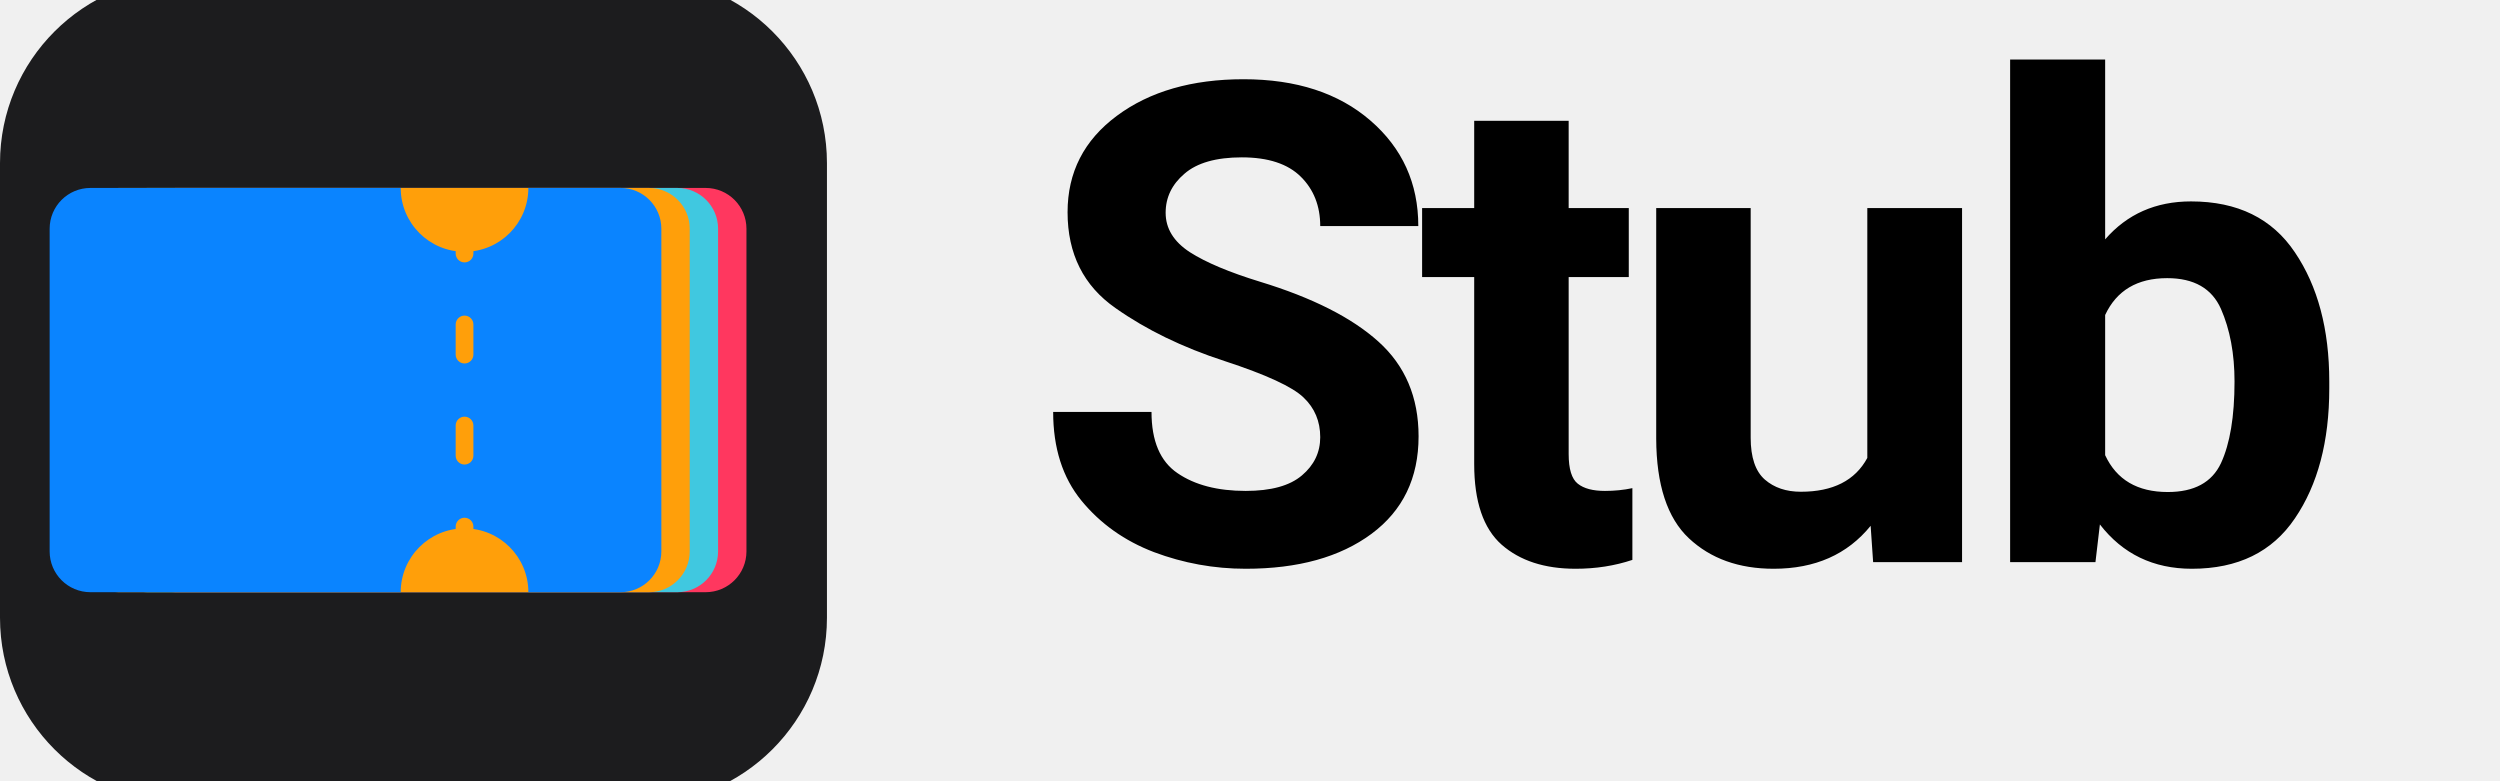
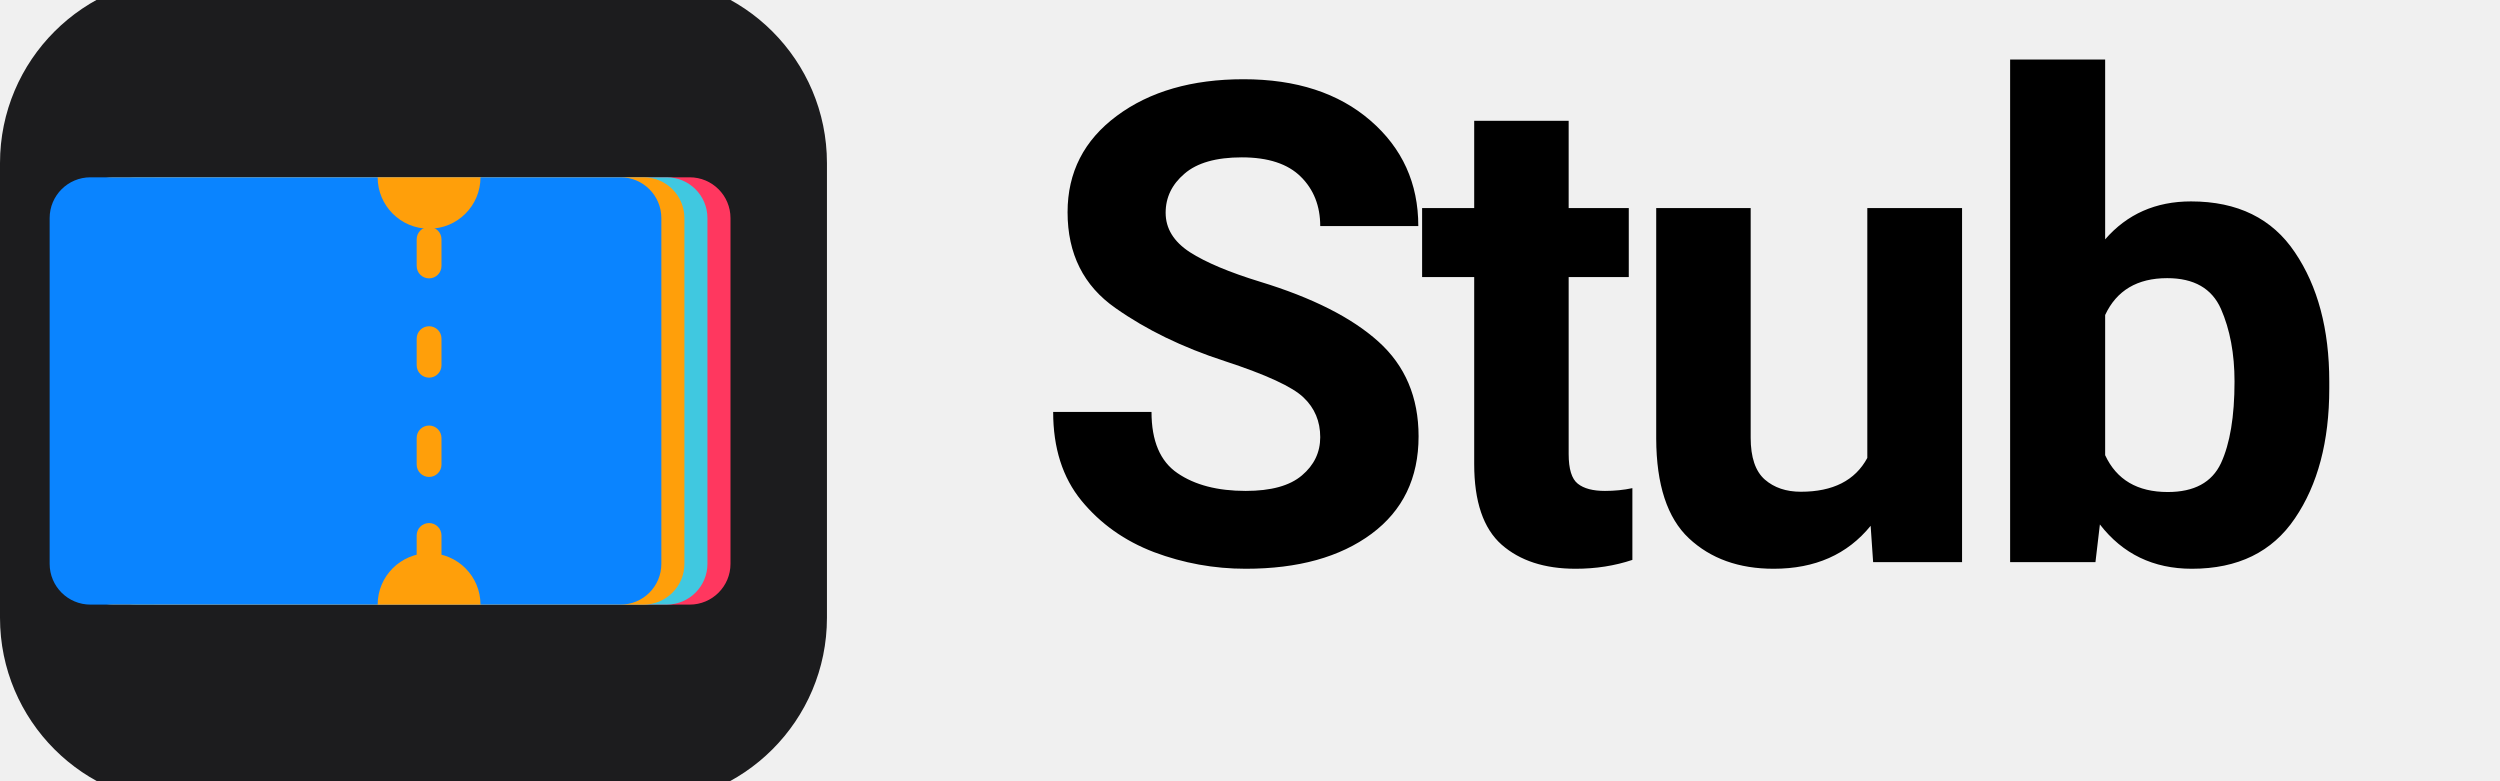
<svg xmlns="http://www.w3.org/2000/svg" width="141" height="44" viewBox="0 0 141 44" role="img" aria-label="Stub">
  <g transform="translate(0, -1.3)">
    <svg width="46.64" height="46.64" viewBox="0 0 46.64 46.64" role="img" aria-label="Stub">
      <defs>
-         <mask id="sv7i7s53">
+         <mask id="s0o75s1z">
          <rect width="46.64" height="46.64" fill="#000" />
-           <rect x="2.8" y="11.9" width="34.5" height="22.8" rx="2.3" fill="#fff" />
-           <circle cx="26.2" cy="11.9" r="3.6" fill="#000" />
-           <circle cx="26.2" cy="34.7" r="3.6" fill="#000" />
-           <rect x="25.7" y="13.4" width="1.0" height="2.7" rx="0.5" fill="#000" />
-           <rect x="25.7" y="19.1" width="1.0" height="2.7" rx="0.5" fill="#000" />
-           <rect x="25.7" y="24.8" width="1.0" height="2.7" rx="0.5" fill="#000" />
-           <rect x="25.7" y="30.5" width="1.0" height="2.7" rx="0.5" fill="#000" />
+           <rect x="2.8" y="11.3" width="34.5" height="24.1" rx="2.3" fill="#fff" />
+           <circle cx="24.2" cy="11.3" r="2.9" fill="#000" />
+           <circle cx="24.2" cy="35.4" r="2.9" fill="#000" />
+           <rect x="23.5" y="14.1" width="1.4" height="2.9" rx="0.7" fill="#000" />
+           <rect x="23.5" y="19.7" width="1.4" height="2.9" rx="0.7" fill="#000" />
+           <rect x="23.5" y="25.3" width="1.4" height="2.9" rx="0.7" fill="#000" />
+           <rect x="23.5" y="30.8" width="1.4" height="2.9" rx="0.7" fill="#000" />
        </mask>
      </defs>
      <rect width="46.64" height="46.64" rx="10.5" fill="#1c1c1e" />
-       <rect x="7.6" y="11.9" width="34.5" height="22.8" rx="2.3" fill="#ff375f" />
-       <rect x="6.0" y="11.9" width="34.5" height="22.8" rx="2.3" fill="#40c8e0" />
-       <rect x="4.4" y="11.9" width="34.5" height="22.8" rx="2.3" fill="#ff9f0a" />
-       <rect width="46.64" height="46.64" fill="#0a84ff" mask="url(#sv7i7s53)" />
+       <rect x="6.7" y="11.3" width="34.5" height="24.1" rx="2.3" fill="#ff375f" />
+       <rect x="5.4" y="11.3" width="34.5" height="24.1" rx="2.3" fill="#40c8e0" />
+       <rect x="4.1" y="11.3" width="34.5" height="24.1" rx="2.3" fill="#ff9f0a" />
+       <rect width="46.64" height="46.64" fill="#0a84ff" mask="url(#s0o75s1z)" />
    </svg>
  </g>
  <text x="58.1" y="31.7" font-family="-apple-system, BlinkMacSystemFont, 'SF Pro Display', 'Segoe UI', Roboto, sans-serif" font-size="37.8" font-weight="680" letter-spacing="-1.32" fill="currentColor">Stub</text>
</svg>
